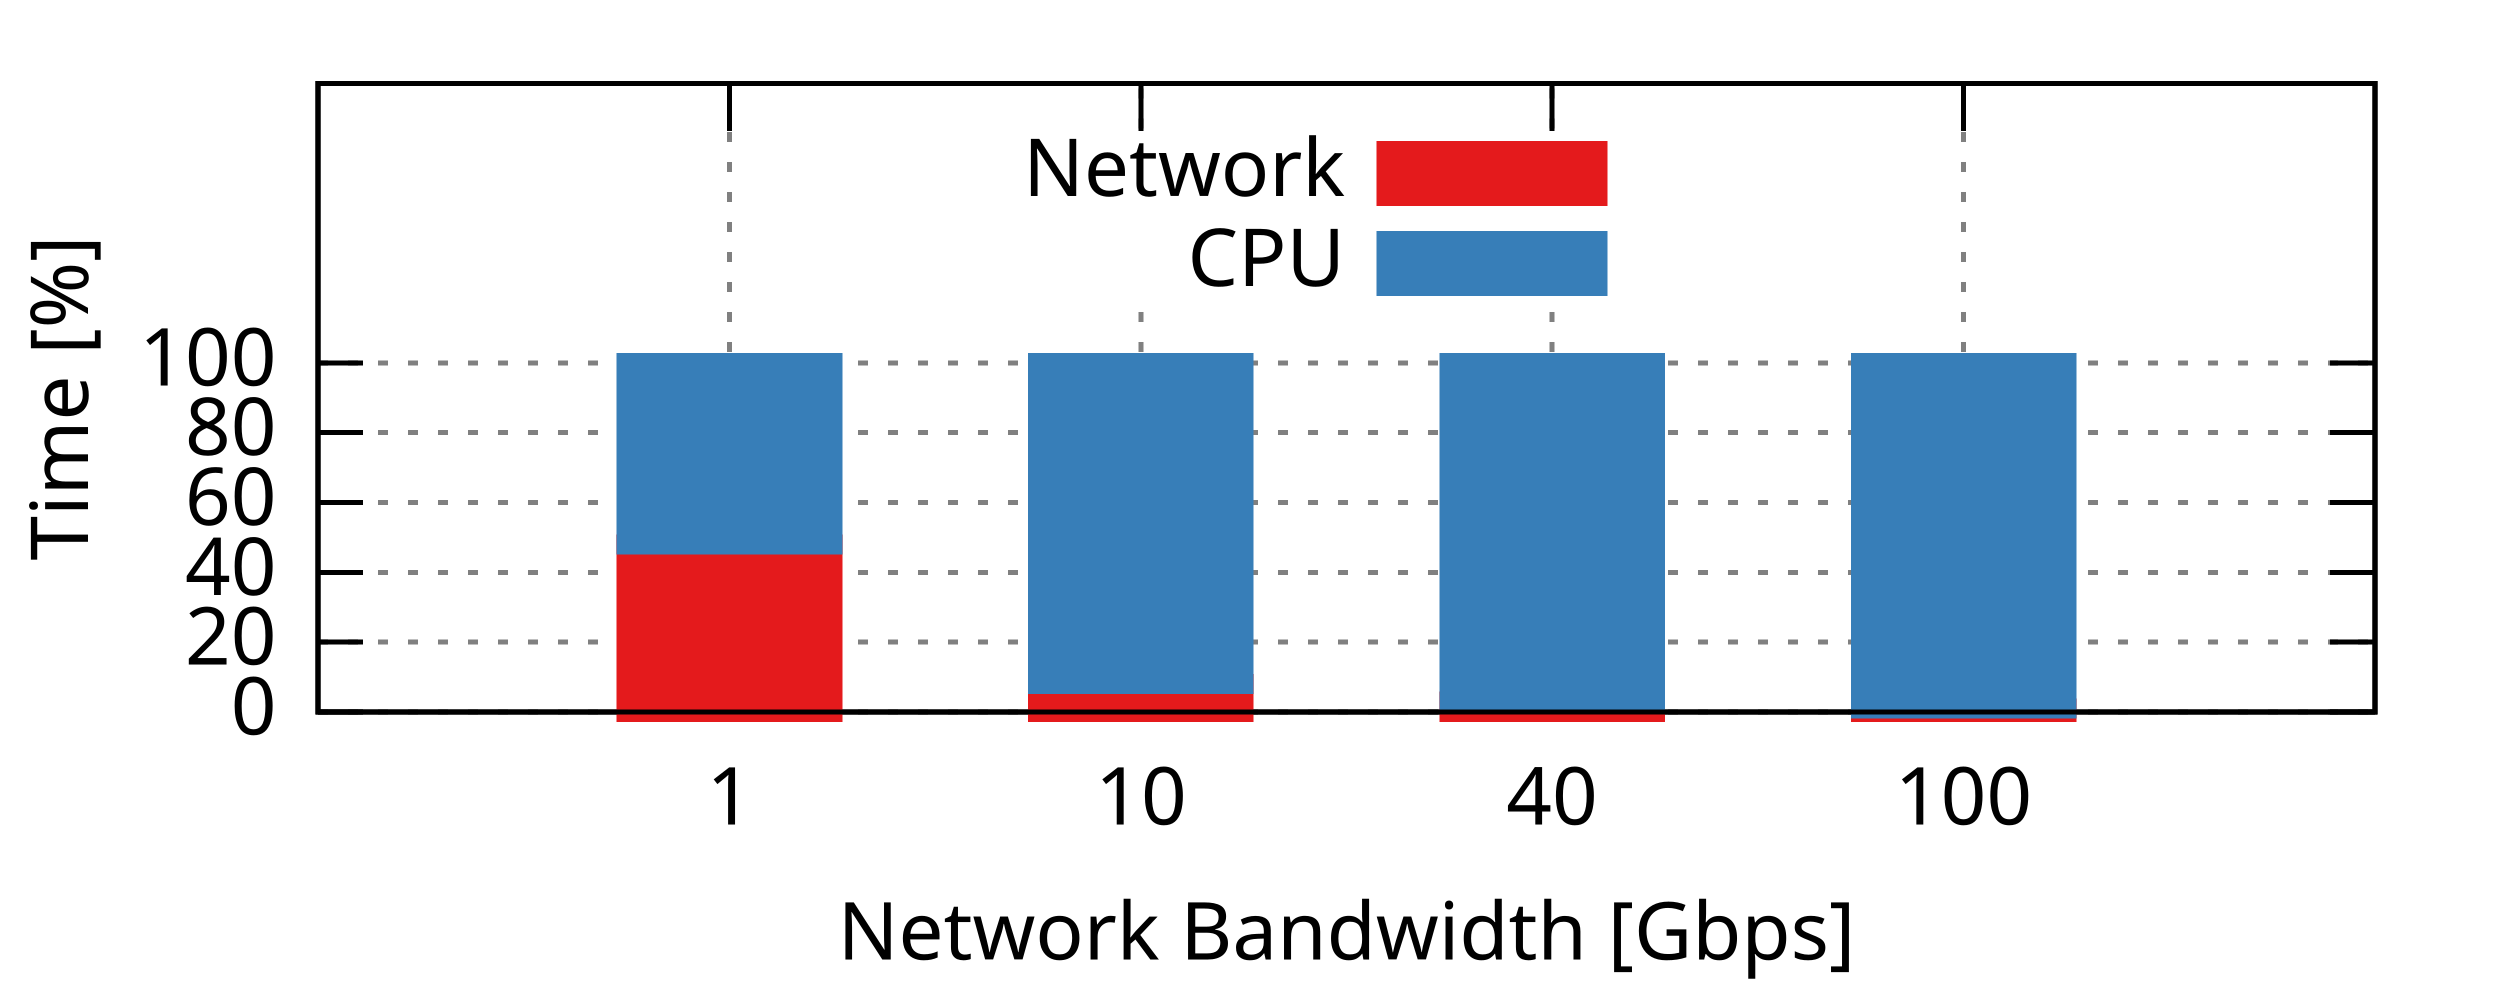
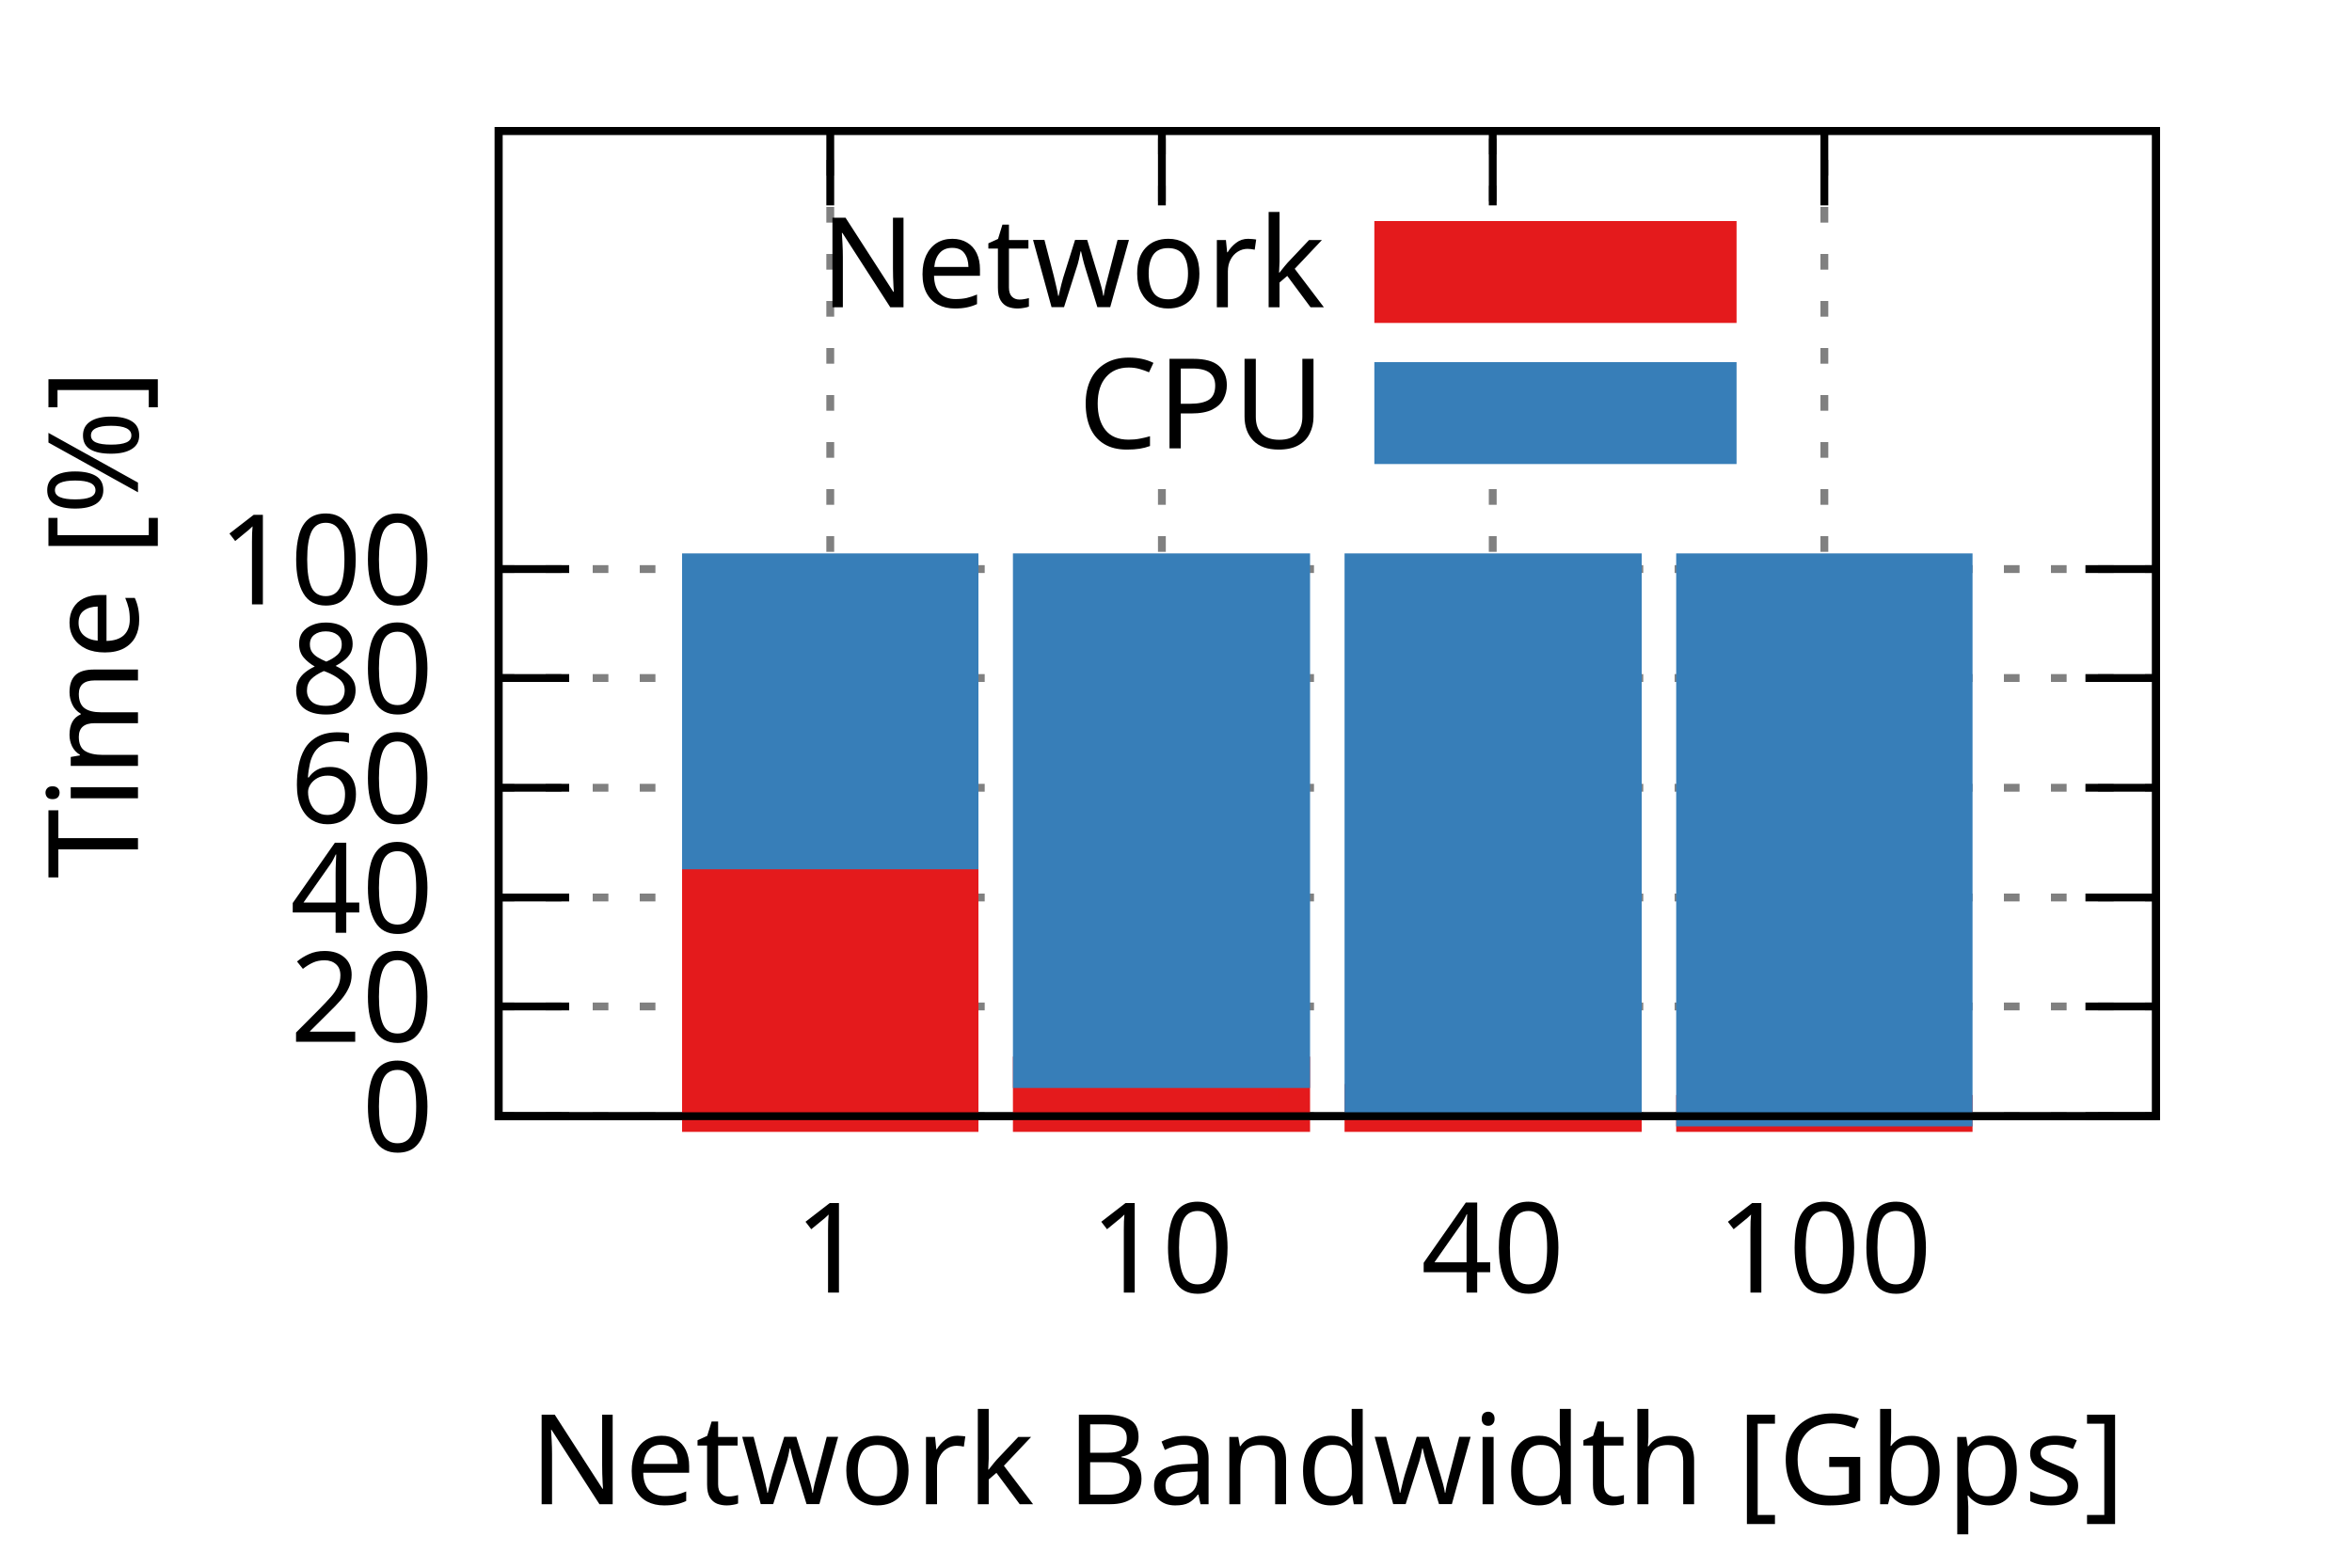
- <svg xmlns="http://www.w3.org/2000/svg" xmlns:xlink="http://www.w3.org/1999/xlink" width="500" height="200" viewBox="0 0 500 200">
+ <svg xmlns="http://www.w3.org/2000/svg" xmlns:xlink="http://www.w3.org/1999/xlink" width="300" height="200" viewBox="0 0 300 200">
  <g id="gnuplot_canvas">
-     <rect x="0" y="0" width="500" height="200" fill="none" />
+     <rect x="0" y="0" width="300" height="200" fill="none" />
    <defs>
      <circle id="gpDot" r="0.5" stroke-width="0.5" />
      <path id="gpPt0" stroke-width="0.222" stroke="currentColor" d="M-1,0 h2 M0,-1 v2" />
      <path id="gpPt1" stroke-width="0.222" stroke="currentColor" d="M-1,-1 L1,1 M1,-1 L-1,1" />
      <path id="gpPt2" stroke-width="0.222" stroke="currentColor" d="M-1,0 L1,0 M0,-1 L0,1 M-1,-1 L1,1 M-1,1 L1,-1" />
      <rect id="gpPt3" stroke-width="0.222" stroke="currentColor" x="-1" y="-1" width="2" height="2" />
      <rect id="gpPt4" stroke-width="0.222" stroke="currentColor" fill="currentColor" x="-1" y="-1" width="2" height="2" />
      <circle id="gpPt5" stroke-width="0.222" stroke="currentColor" cx="0" cy="0" r="1" />
      <use xlink:href="#gpPt5" id="gpPt6" fill="currentColor" stroke="none" />
      <path id="gpPt7" stroke-width="0.222" stroke="currentColor" d="M0,-1.33 L-1.33,0.67 L1.33,0.67 z" />
      <use xlink:href="#gpPt7" id="gpPt8" fill="currentColor" stroke="none" />
      <use xlink:href="#gpPt7" id="gpPt9" stroke="currentColor" transform="rotate(180)" />
      <use xlink:href="#gpPt9" id="gpPt10" fill="currentColor" stroke="none" />
      <use xlink:href="#gpPt3" id="gpPt11" stroke="currentColor" transform="rotate(45)" />
      <use xlink:href="#gpPt11" id="gpPt12" fill="currentColor" stroke="none" />
    </defs>
    <g style="fill:none; color:white; stroke:currentColor; stroke-width:1.00; stroke-linecap:butt; stroke-linejoin:miter">
</g>
    <g style="fill:none; color:black; stroke:currentColor; stroke-width:1.00; stroke-linecap:butt; stroke-linejoin:miter">
</g>
    <g style="fill:none; color:gray; stroke:currentColor; stroke-width:1.00; stroke-linecap:butt; stroke-linejoin:miter">
-       <path stroke="gray" stroke-dasharray=" 2,4" class="gridline" d="M63.6,142.4 L475.0,142.4  h0.01" />
+       <path stroke="gray" stroke-dasharray=" 2,4" class="gridline" d="M63.6,142.4 L275.0,142.4  h0.01" />
    </g>
    <g style="fill:none; color:black; stroke:currentColor; stroke-width:1.00; stroke-linecap:butt; stroke-linejoin:miter">
-       <path stroke="black" d="M63.6,142.4 L72.6,142.4 M475.0,142.4 L466.0,142.4  h0.01" />
+       <path stroke="black" d="M63.6,142.4 L72.6,142.4 M275.0,142.4 L266.0,142.4  h0.01" />
      <g transform="translate(55.3,146.9)" style="stroke:none; fill:black; font-family:Verdana; font-size:12.00pt; text-anchor:end">
        <text>0</text>
      </g>
    </g>
    <g style="fill:none; color:gray; stroke:currentColor; stroke-width:1.00; stroke-linecap:butt; stroke-linejoin:miter">
-       <path stroke="gray" stroke-dasharray=" 2,4" class="gridline" d="M63.6,128.4 L475.0,128.4  h0.01" />
+       <path stroke="gray" stroke-dasharray=" 2,4" class="gridline" d="M63.6,128.4 L275.0,128.4  h0.01" />
    </g>
    <g style="fill:none; color:black; stroke:currentColor; stroke-width:1.00; stroke-linecap:butt; stroke-linejoin:miter">
-       <path stroke="black" d="M63.6,128.4 L72.6,128.4 M475.0,128.4 L466.0,128.4  h0.01" />
+       <path stroke="black" d="M63.6,128.4 L72.6,128.4 M275.0,128.4 L266.0,128.4  h0.01" />
      <g transform="translate(55.3,132.9)" style="stroke:none; fill:black; font-family:Verdana; font-size:12.00pt; text-anchor:end">
        <text>20</text>
      </g>
    </g>
    <g style="fill:none; color:gray; stroke:currentColor; stroke-width:1.00; stroke-linecap:butt; stroke-linejoin:miter">
-       <path stroke="gray" stroke-dasharray=" 2,4" class="gridline" d="M63.6,114.5 L475.0,114.5  h0.01" />
+       <path stroke="gray" stroke-dasharray=" 2,4" class="gridline" d="M63.6,114.5 L275.0,114.5  h0.01" />
    </g>
    <g style="fill:none; color:black; stroke:currentColor; stroke-width:1.00; stroke-linecap:butt; stroke-linejoin:miter">
-       <path stroke="black" d="M63.6,114.5 L72.6,114.5 M475.0,114.5 L466.0,114.5  h0.01" />
+       <path stroke="black" d="M63.6,114.5 L72.6,114.5 M275.0,114.5 L266.0,114.5  h0.01" />
      <g transform="translate(55.3,119.0)" style="stroke:none; fill:black; font-family:Verdana; font-size:12.00pt; text-anchor:end">
        <text>40</text>
      </g>
    </g>
    <g style="fill:none; color:gray; stroke:currentColor; stroke-width:1.00; stroke-linecap:butt; stroke-linejoin:miter">
-       <path stroke="gray" stroke-dasharray=" 2,4" class="gridline" d="M63.6,100.5 L475.0,100.5  h0.01" />
+       <path stroke="gray" stroke-dasharray=" 2,4" class="gridline" d="M63.6,100.5 L275.0,100.5  h0.01" />
    </g>
    <g style="fill:none; color:black; stroke:currentColor; stroke-width:1.00; stroke-linecap:butt; stroke-linejoin:miter">
-       <path stroke="black" d="M63.6,100.5 L72.6,100.5 M475.0,100.5 L466.0,100.5  h0.01" />
+       <path stroke="black" d="M63.6,100.5 L72.6,100.5 M275.0,100.5 L266.0,100.5  h0.01" />
      <g transform="translate(55.3,105.0)" style="stroke:none; fill:black; font-family:Verdana; font-size:12.00pt; text-anchor:end">
        <text>60</text>
      </g>
    </g>
    <g style="fill:none; color:gray; stroke:currentColor; stroke-width:1.00; stroke-linecap:butt; stroke-linejoin:miter">
-       <path stroke="gray" stroke-dasharray=" 2,4" class="gridline" d="M63.6,86.5 L475.0,86.5  h0.01" />
+       <path stroke="gray" stroke-dasharray=" 2,4" class="gridline" d="M63.6,86.5 L275.0,86.5  h0.01" />
    </g>
    <g style="fill:none; color:black; stroke:currentColor; stroke-width:1.00; stroke-linecap:butt; stroke-linejoin:miter">
-       <path stroke="black" d="M63.6,86.5 L72.6,86.5 M475.0,86.5 L466.0,86.5  h0.01" />
+       <path stroke="black" d="M63.6,86.5 L72.6,86.5 M275.0,86.5 L266.0,86.5  h0.01" />
      <g transform="translate(55.3,91.0)" style="stroke:none; fill:black; font-family:Verdana; font-size:12.00pt; text-anchor:end">
        <text>80</text>
      </g>
    </g>
    <g style="fill:none; color:gray; stroke:currentColor; stroke-width:1.00; stroke-linecap:butt; stroke-linejoin:miter">
-       <path stroke="gray" stroke-dasharray=" 2,4" class="gridline" d="M63.6,72.6 L475.0,72.6  h0.01" />
+       <path stroke="gray" stroke-dasharray=" 2,4" class="gridline" d="M63.6,72.6 L275.0,72.6  h0.01" />
    </g>
    <g style="fill:none; color:black; stroke:currentColor; stroke-width:1.00; stroke-linecap:butt; stroke-linejoin:miter">
-       <path stroke="black" d="M63.6,72.6 L72.6,72.6 M475.0,72.6 L466.0,72.6  h0.01" />
+       <path stroke="black" d="M63.6,72.6 L72.6,72.6 M275.0,72.6 L266.0,72.6  h0.01" />
      <g transform="translate(55.3,77.1)" style="stroke:none; fill:black; font-family:Verdana; font-size:12.00pt; text-anchor:end">
        <text>100</text>
      </g>
    </g>
    <g style="fill:none; color:gray; stroke:currentColor; stroke-width:1.00; stroke-linecap:butt; stroke-linejoin:miter">
-       <path stroke="gray" stroke-dasharray=" 2,4" class="gridline" d="M145.9,142.4 L145.9,16.7  h0.01" />
+       <path stroke="gray" stroke-dasharray=" 2,4" class="gridline" d="M105.9,142.4 L105.9,16.7  h0.01" />
    </g>
    <g style="fill:none; color:black; stroke:currentColor; stroke-width:1.00; stroke-linecap:butt; stroke-linejoin:miter">
-       <path stroke="black" d="M145.9,142.4 L145.9,133.4 M145.9,16.7 L145.9,25.7  h0.01" />
-       <g transform="translate(145.9,164.9)" style="stroke:none; fill:black; font-family:Verdana; font-size:12.00pt; text-anchor:middle">
+       <path stroke="black" d="M105.9,142.4 L105.9,133.4 M105.9,16.7 L105.9,25.7  h0.01" />
+       <g transform="translate(105.9,164.9)" style="stroke:none; fill:black; font-family:Verdana; font-size:12.00pt; text-anchor:middle">
        <text>1</text>
      </g>
    </g>
    <g style="fill:none; color:gray; stroke:currentColor; stroke-width:1.00; stroke-linecap:butt; stroke-linejoin:miter">
-       <path stroke="gray" stroke-dasharray=" 2,4" class="gridline" d="M228.2,142.4 L228.2,61.7 M228.2,25.7 L228.2,16.7  h0.01" />
+       <path stroke="gray" stroke-dasharray=" 2,4" class="gridline" d="M148.2,142.4 L148.2,61.7 M148.2,25.7 L148.2,16.7  h0.01" />
    </g>
    <g style="fill:none; color:black; stroke:currentColor; stroke-width:1.00; stroke-linecap:butt; stroke-linejoin:miter">
-       <path stroke="black" d="M228.2,142.4 L228.2,133.4 M228.2,16.7 L228.2,25.7  h0.01" />
-       <g transform="translate(228.2,164.9)" style="stroke:none; fill:black; font-family:Verdana; font-size:12.00pt; text-anchor:middle">
+       <path stroke="black" d="M148.2,142.4 L148.2,133.4 M148.2,16.7 L148.2,25.7  h0.01" />
+       <g transform="translate(148.2,164.9)" style="stroke:none; fill:black; font-family:Verdana; font-size:12.00pt; text-anchor:middle">
        <text>10</text>
      </g>
    </g>
    <g style="fill:none; color:gray; stroke:currentColor; stroke-width:1.00; stroke-linecap:butt; stroke-linejoin:miter">
-       <path stroke="gray" stroke-dasharray=" 2,4" class="gridline" d="M310.4,142.4 L310.4,61.7 M310.4,25.7 L310.4,16.7  h0.01" />
+       <path stroke="gray" stroke-dasharray=" 2,4" class="gridline" d="M190.4,142.4 L190.4,61.7 M190.4,25.7 L190.4,16.7  h0.01" />
    </g>
    <g style="fill:none; color:black; stroke:currentColor; stroke-width:1.00; stroke-linecap:butt; stroke-linejoin:miter">
-       <path stroke="black" d="M310.4,142.4 L310.4,133.4 M310.4,16.7 L310.4,25.7  h0.01" />
-       <g transform="translate(310.4,164.9)" style="stroke:none; fill:black; font-family:Verdana; font-size:12.00pt; text-anchor:middle">
+       <path stroke="black" d="M190.4,142.4 L190.4,133.4 M190.4,16.7 L190.4,25.7  h0.01" />
+       <g transform="translate(190.4,164.9)" style="stroke:none; fill:black; font-family:Verdana; font-size:12.00pt; text-anchor:middle">
        <text>40</text>
      </g>
    </g>
    <g style="fill:none; color:gray; stroke:currentColor; stroke-width:1.00; stroke-linecap:butt; stroke-linejoin:miter">
-       <path stroke="gray" stroke-dasharray=" 2,4" class="gridline" d="M392.7,142.4 L392.7,16.7  h0.01" />
+       <path stroke="gray" stroke-dasharray=" 2,4" class="gridline" d="M232.7,142.4 L232.7,16.7  h0.01" />
    </g>
    <g style="fill:none; color:black; stroke:currentColor; stroke-width:1.00; stroke-linecap:butt; stroke-linejoin:miter">
-       <path stroke="black" d="M392.7,142.4 L392.7,133.4 M392.7,16.7 L392.7,25.7  h0.01" />
-       <g transform="translate(392.7,164.9)" style="stroke:none; fill:black; font-family:Verdana; font-size:12.00pt; text-anchor:middle">
+       <path stroke="black" d="M232.7,142.4 L232.7,133.4 M232.7,16.7 L232.7,25.7  h0.01" />
+       <g transform="translate(232.7,164.9)" style="stroke:none; fill:black; font-family:Verdana; font-size:12.00pt; text-anchor:middle">
        <text>100</text>
      </g>
-       <path stroke="black" d="M63.6,16.7 L63.6,142.4 L475.0,142.4 L475.0,16.7 L63.6,16.7 Z  h0.01" />
+       <path stroke="black" d="M63.6,16.7 L63.6,142.4 L275.0,142.4 L275.0,16.7 L63.6,16.7 Z  h0.01" />
      <g transform="translate(17.6,79.6) rotate(270)" style="stroke:none; fill:black; font-family:Verdana; font-size:12.00pt; text-anchor:middle">
        <text>Time [%]</text>
      </g>
-       <g transform="translate(269.3,191.9)" style="stroke:none; fill:black; font-family:Verdana; font-size:12.00pt; text-anchor:middle">
+       <g transform="translate(169.3,191.9)" style="stroke:none; fill:black; font-family:Verdana; font-size:12.00pt; text-anchor:middle">
        <text>Network Bandwidth [Gbps]</text>
      </g>
    </g>
    <g id="gnuplot_plot_1">
      <g style="fill:none; color:white; stroke:black; stroke-width:4.00; stroke-linecap:butt; stroke-linejoin:miter">
</g>
      <g style="fill:none; color:red; stroke:currentColor; stroke-width:4.00; stroke-linecap:butt; stroke-linejoin:miter">
-         <g transform="translate(269.0,39.2)" style="stroke:none; fill:black; font-family:Verdana; font-size:12.00pt; text-anchor:end">
+         <g transform="translate(169.0,39.2)" style="stroke:none; fill:black; font-family:Verdana; font-size:12.00pt; text-anchor:end">
          <text>Network</text>
        </g>
        <g style="stroke:none; shape-rendering:crispEdges">
-           <polygon fill="rgb(228,  26,  28)" points="277.3,39.2 319.5,39.2 319.5,30.2 277.3,30.2 " />
+           <polygon fill="rgb(228,  26,  28)" points="177.3,39.2 219.5,39.2 219.5,30.2 177.3,30.2 " />
        </g>
-         <path stroke="rgb(228,  26,  28)" d="M277.3,39.2 L319.5,39.2 L319.5,30.2 L277.3,30.2 L277.3,39.2 Z  h0.01" />
+         <path stroke="rgb(228,  26,  28)" d="M177.3,39.2 L219.5,39.2 L219.5,30.2 L177.3,30.2 L177.3,39.2 Z  h0.01" />
        <g style="stroke:none; shape-rendering:crispEdges">
-           <polygon fill="rgb(228,  26,  28)" points="125.3,142.4 166.6,142.4 166.6,108.8 125.3,108.8 " />
+           <polygon fill="rgb(228,  26,  28)" points="89.0,142.4 122.9,142.4 122.9,108.8 89.0,108.8 " />
        </g>
-         <path stroke="rgb(228,  26,  28)" d="M125.3,142.4 L125.3,108.9 L166.5,108.9 L166.5,142.4 L125.3,142.4 Z  h0.01" />
+         <path stroke="rgb(228,  26,  28)" d="M89.0,142.4 L89.0,108.9 L122.8,108.9 L122.8,142.4 L89.0,142.4 Z  h0.01" />
        <g style="stroke:none; shape-rendering:crispEdges">
-           <polygon fill="rgb(228,  26,  28)" points="207.6,142.4 248.8,142.4 248.8,136.7 207.6,136.7 " />
+           <polygon fill="rgb(228,  26,  28)" points="131.2,142.4 165.2,142.4 165.2,136.7 131.2,136.7 " />
        </g>
-         <path stroke="rgb(228,  26,  28)" d="M207.6,142.4 L207.6,136.8 L248.7,136.8 L248.7,142.4 L207.6,142.4 Z  h0.01" />
+         <path stroke="rgb(228,  26,  28)" d="M131.2,142.4 L131.2,136.8 L165.1,136.8 L165.1,142.4 L131.2,142.4 Z  h0.01" />
        <g style="stroke:none; shape-rendering:crispEdges">
-           <polygon fill="rgb(228,  26,  28)" points="289.9,142.4 331.1,142.4 331.1,140.2 289.9,140.2 " />
+           <polygon fill="rgb(228,  26,  28)" points="173.5,142.4 207.5,142.4 207.5,140.2 173.5,140.2 " />
        </g>
-         <path stroke="rgb(228,  26,  28)" d="M289.9,142.4 L289.9,140.3 L331.0,140.3 L331.0,142.4 L289.9,142.4 Z  h0.01" />
+         <path stroke="rgb(228,  26,  28)" d="M173.5,142.4 L173.5,140.3 L207.4,140.3 L207.4,142.4 L173.5,142.4 Z  h0.01" />
        <g style="stroke:none; shape-rendering:crispEdges">
-           <polygon fill="rgb(228,  26,  28)" points="372.2,142.4 413.4,142.4 413.4,141.6 372.2,141.6 " />
+           <polygon fill="rgb(228,  26,  28)" points="215.8,142.4 249.7,142.4 249.7,141.6 215.8,141.6 " />
        </g>
-         <path stroke="rgb(228,  26,  28)" d="M372.2,142.4 L372.2,141.7 L413.3,141.7 L413.3,142.4 L372.2,142.4 Z  h0.01" />
+         <path stroke="rgb(228,  26,  28)" d="M215.8,142.4 L215.8,141.7 L249.6,141.7 L249.6,142.4 L215.8,142.4 Z  h0.01" />
      </g>
    </g>
    <g id="gnuplot_plot_2">
      <g style="fill:none; color:green; stroke:currentColor; stroke-width:4.00; stroke-linecap:butt; stroke-linejoin:miter">
-         <g transform="translate(269.0,57.2)" style="stroke:none; fill:black; font-family:Verdana; font-size:12.00pt; text-anchor:end">
+         <g transform="translate(169.0,57.2)" style="stroke:none; fill:black; font-family:Verdana; font-size:12.00pt; text-anchor:end">
          <text>CPU</text>
        </g>
        <g style="stroke:none; shape-rendering:crispEdges">
-           <polygon fill="rgb( 55, 126, 184)" points="277.3,57.2 319.5,57.2 319.5,48.2 277.3,48.2 " />
+           <polygon fill="rgb( 55, 126, 184)" points="177.3,57.2 219.5,57.2 219.5,48.2 177.3,48.2 " />
        </g>
-         <path stroke="rgb( 55, 126, 184)" d="M277.3,57.2 L319.5,57.2 L319.5,48.2 L277.3,48.2 L277.3,57.2 Z  h0.01" />
+         <path stroke="rgb( 55, 126, 184)" d="M177.3,57.2 L219.5,57.2 L219.5,48.2 L177.3,48.2 L177.3,57.2 Z  h0.01" />
        <g style="stroke:none; shape-rendering:crispEdges">
-           <polygon fill="rgb( 55, 126, 184)" points="125.3,108.9 166.6,108.9 166.6,72.5 125.3,72.5 " />
+           <polygon fill="rgb( 55, 126, 184)" points="89.0,108.9 122.9,108.9 122.9,72.5 89.0,72.5 " />
        </g>
-         <path stroke="rgb( 55, 126, 184)" d="M125.3,108.9 L125.3,72.6 L166.5,72.6 L166.5,108.9 L125.3,108.9 Z  h0.01" />
+         <path stroke="rgb( 55, 126, 184)" d="M89.0,108.9 L89.0,72.6 L122.8,72.6 L122.8,108.9 L89.0,108.9 Z  h0.01" />
        <g style="stroke:none; shape-rendering:crispEdges">
-           <polygon fill="rgb( 55, 126, 184)" points="207.6,136.8 248.8,136.8 248.8,72.5 207.6,72.5 " />
+           <polygon fill="rgb( 55, 126, 184)" points="131.2,136.8 165.2,136.8 165.2,72.5 131.2,72.5 " />
        </g>
-         <path stroke="rgb( 55, 126, 184)" d="M207.6,136.8 L207.6,72.6 L248.7,72.6 L248.7,136.8 L207.6,136.8 Z  h0.01" />
+         <path stroke="rgb( 55, 126, 184)" d="M131.2,136.8 L131.2,72.6 L165.1,72.6 L165.1,136.8 L131.2,136.8 Z  h0.01" />
        <g style="stroke:none; shape-rendering:crispEdges">
-           <polygon fill="rgb( 55, 126, 184)" points="289.9,140.3 331.1,140.3 331.1,72.5 289.9,72.5 " />
+           <polygon fill="rgb( 55, 126, 184)" points="173.5,140.3 207.5,140.3 207.5,72.5 173.5,72.5 " />
        </g>
-         <path stroke="rgb( 55, 126, 184)" d="M289.9,140.3 L289.9,72.6 L331.0,72.6 L331.0,140.3 L289.9,140.3 Z  h0.01" />
+         <path stroke="rgb( 55, 126, 184)" d="M173.5,140.3 L173.5,72.6 L207.4,72.6 L207.4,140.3 L173.5,140.3 Z  h0.01" />
        <g style="stroke:none; shape-rendering:crispEdges">
-           <polygon fill="rgb( 55, 126, 184)" points="372.2,141.7 413.4,141.7 413.4,72.5 372.2,72.5 " />
+           <polygon fill="rgb( 55, 126, 184)" points="215.8,141.7 249.7,141.7 249.7,72.5 215.8,72.5 " />
        </g>
-         <path stroke="rgb( 55, 126, 184)" d="M372.2,141.7 L372.2,72.6 L413.3,72.6 L413.3,141.7 L372.2,141.7 Z  h0.01" />
+         <path stroke="rgb( 55, 126, 184)" d="M215.8,141.7 L215.8,72.6 L249.6,72.6 L249.6,141.7 L215.8,141.7 Z  h0.01" />
      </g>
    </g>
    <g style="fill:none; color:white; stroke:rgb( 55, 126, 184); stroke-width:1.00; stroke-linecap:butt; stroke-linejoin:miter">
</g>
    <g style="fill:none; color:black; stroke:currentColor; stroke-width:1.00; stroke-linecap:butt; stroke-linejoin:miter">
-       <path stroke="black" d="M63.6,16.7 L63.6,142.4 L475.0,142.4 L475.0,16.7 L63.6,16.7 Z  h0.01" />
+       <path stroke="black" d="M63.6,16.7 L63.6,142.4 L275.0,142.4 L275.0,16.7 L63.6,16.7 Z  h0.01" />
    </g>
  </g>
</svg>
